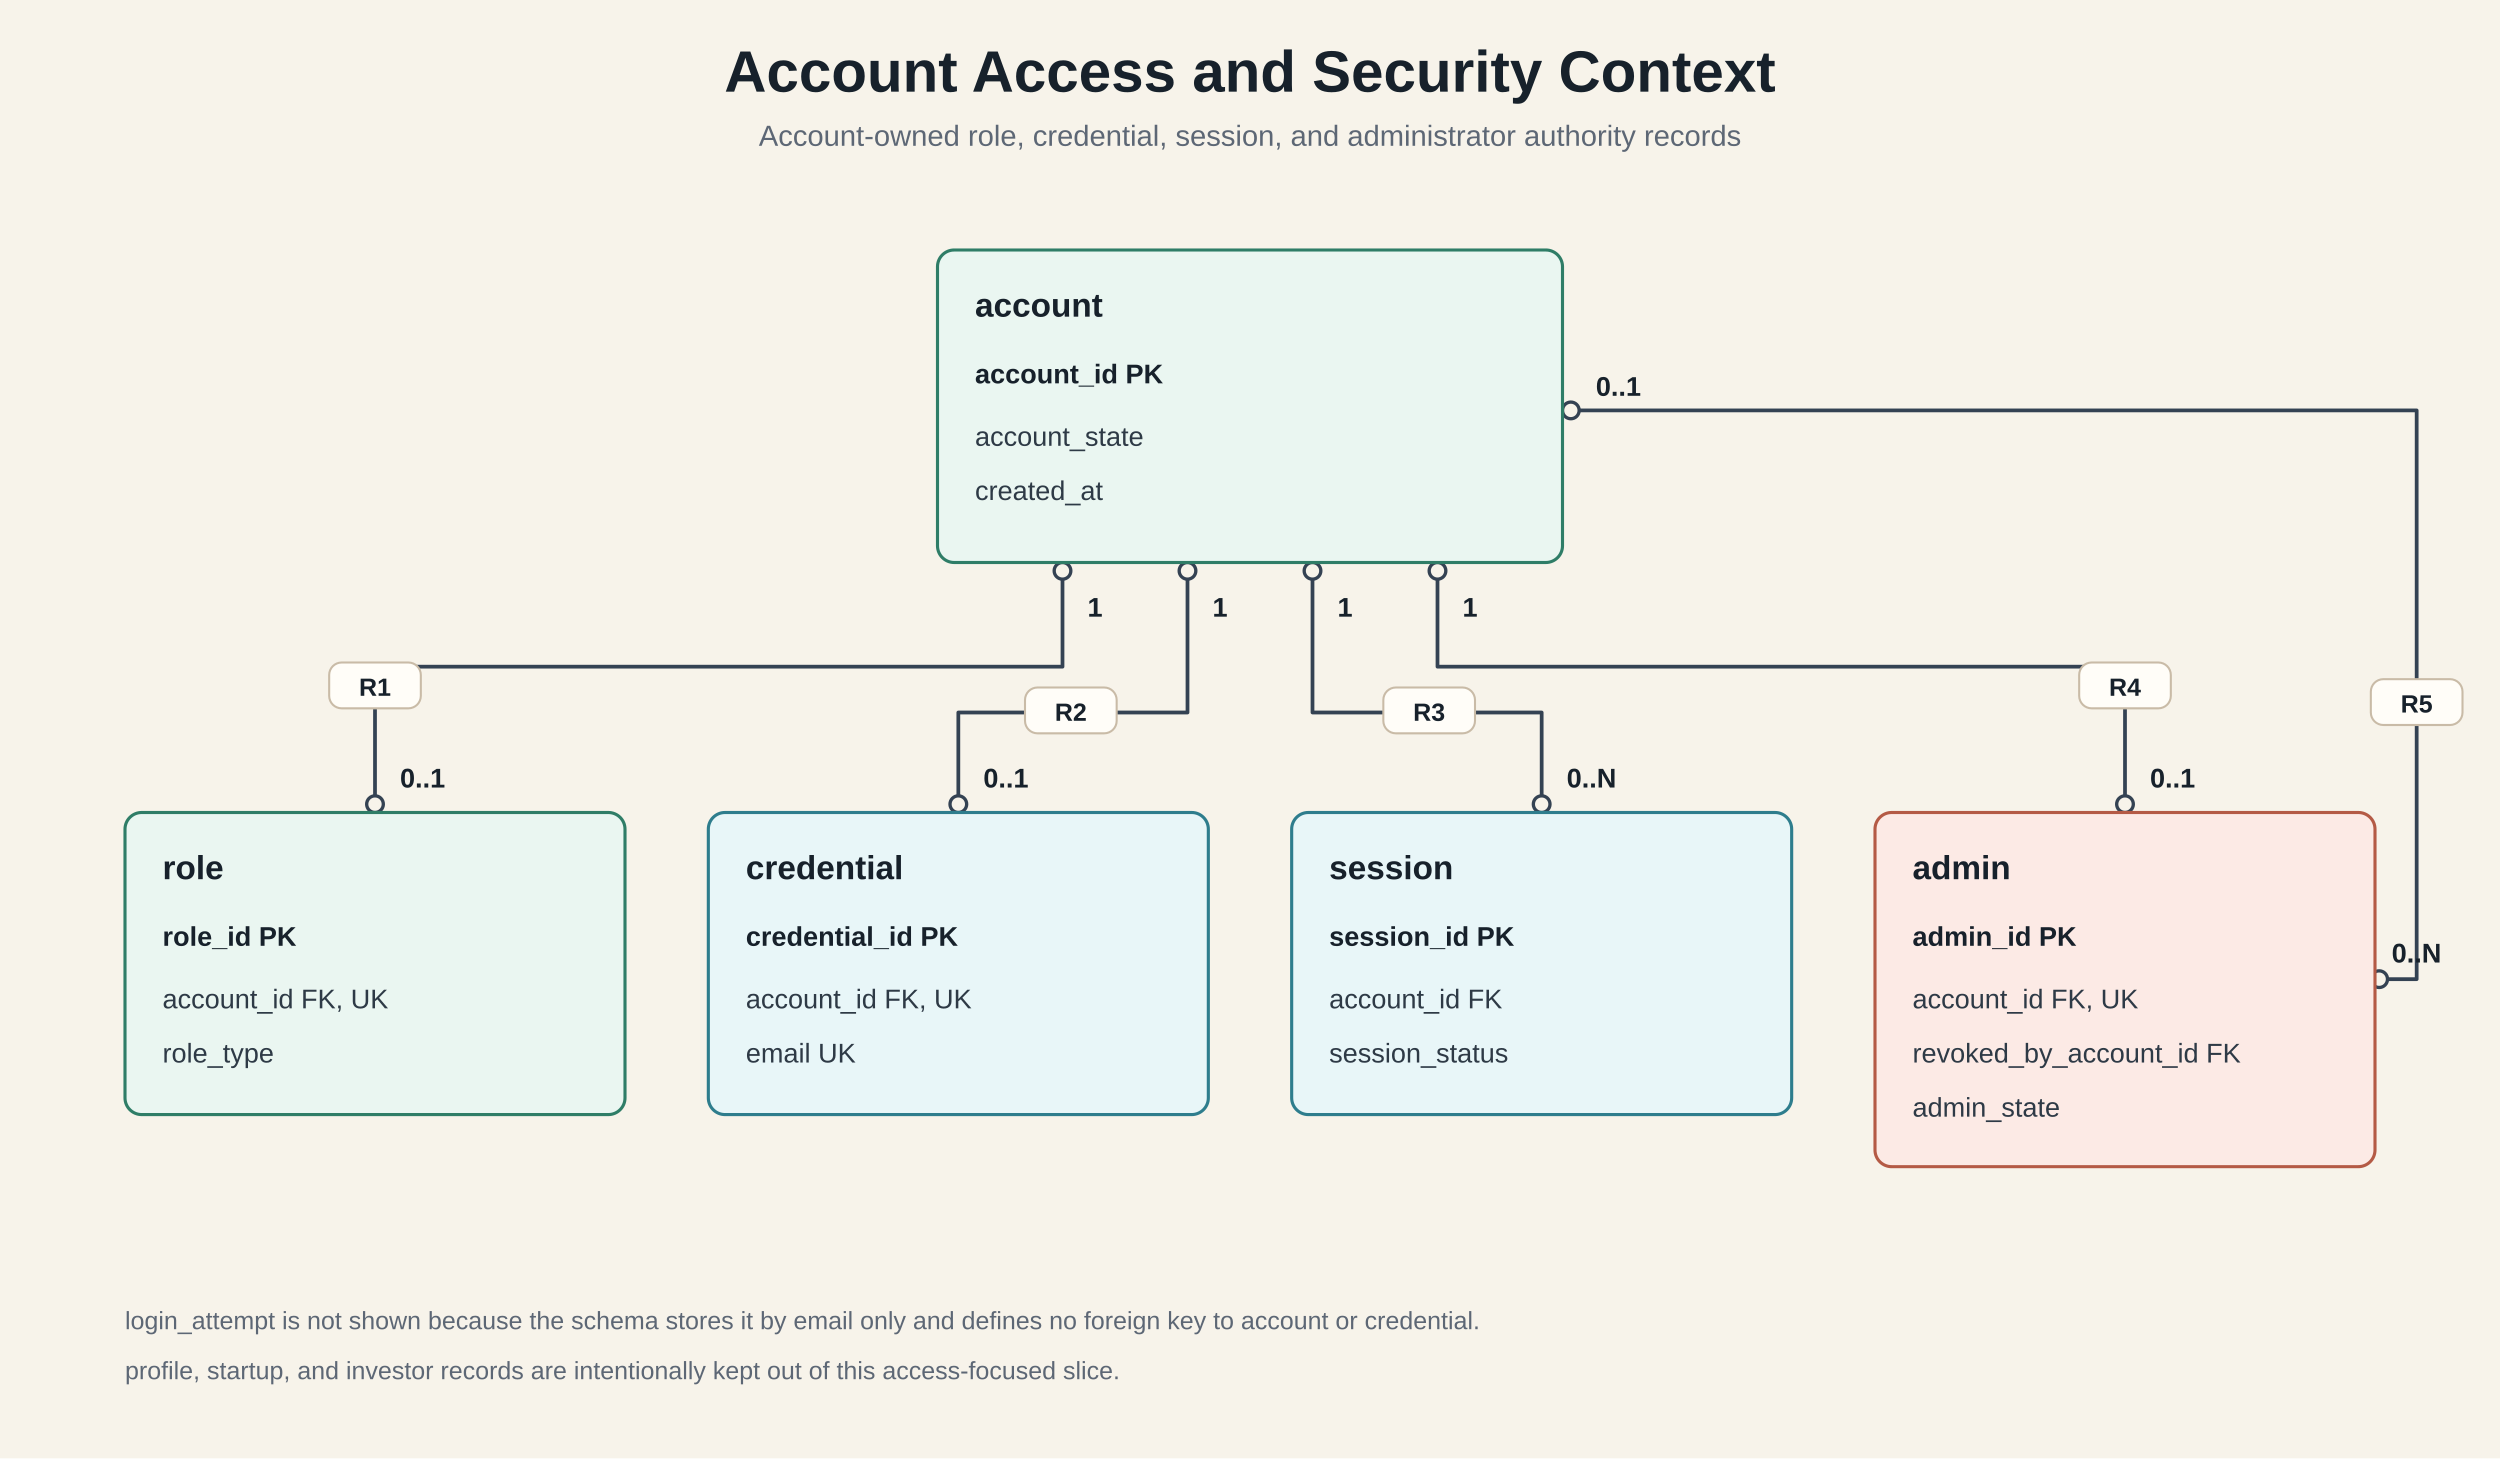
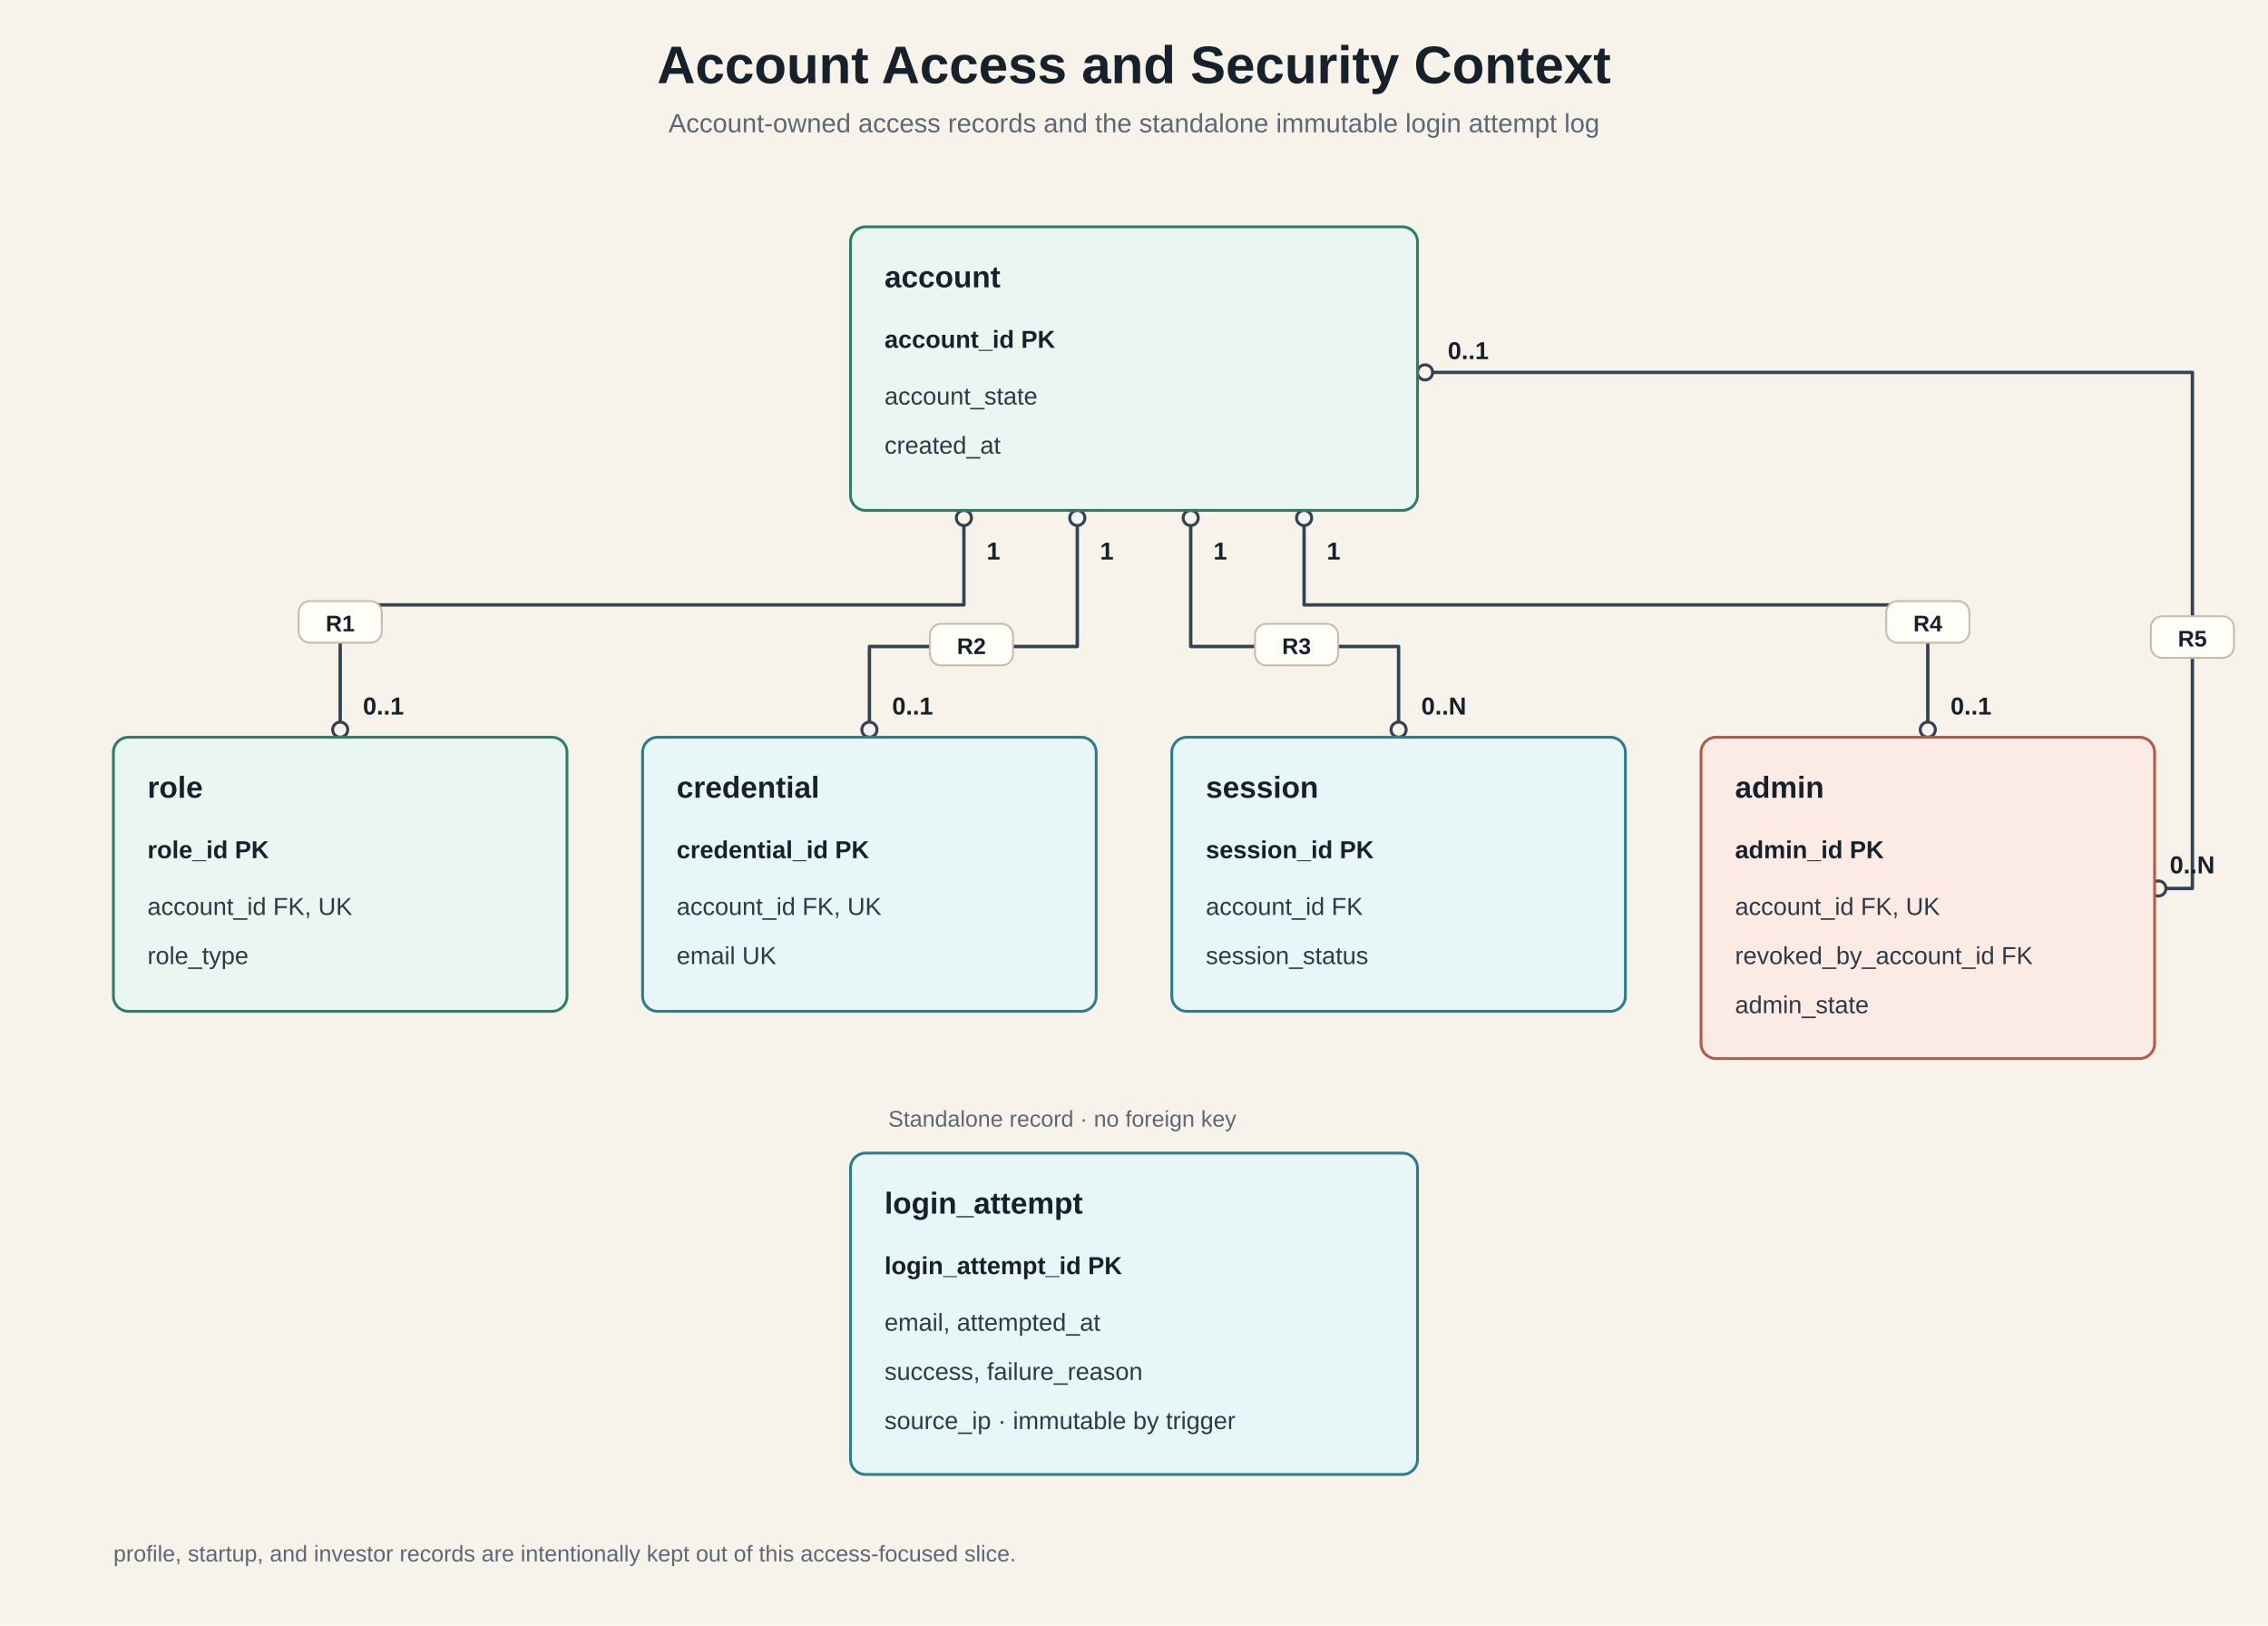
- <svg xmlns="http://www.w3.org/2000/svg" width="1200" height="700" viewBox="0 0 1200 700" role="img" aria-labelledby="title desc">
+ <svg xmlns="http://www.w3.org/2000/svg" width="1200" height="860" viewBox="0 0 1200 860" role="img" aria-labelledby="title desc">
  <defs>
    <style>
      .canvas{fill:#F7F3EA}.title{font:700 28px "Segoe UI",Arial,sans-serif;fill:#17212B}.subtitle{font:400 14px "Segoe UI",Arial,sans-serif;fill:#5D6775}
      .entity{fill:#FFFDF8;stroke:#C9BBA7;stroke-width:1.5;rx:8}.identity{fill:#EAF6F1;stroke:#2F7D67}.security{fill:#E8F6F8;stroke:#2E7D8D}.governance{fill:#FCEAE5;stroke:#B45A45}
      .head{font:700 16px "Segoe UI",Arial,sans-serif;fill:#17212B}.field{font:400 13px "Segoe UI",Arial,sans-serif;fill:#2E3A46}.key{font:700 13px "Segoe UI",Arial,sans-serif;fill:#17212B}
      .fk{fill:none;stroke:#344253;stroke-width:1.8;stroke-linecap:square;stroke-linejoin:round}.port{fill:#F7F3EA;stroke:#344253;stroke-width:1.6}
      .card{font:700 13px "Segoe UI",Arial,sans-serif;fill:#17212B}.tagbox{fill:#FFFDF8;stroke:#C9BBA7;stroke-width:1}.tag{font:700 12px "Segoe UI",Arial,sans-serif;fill:#17212B}.note{font:400 12px "Segoe UI",Arial,sans-serif;fill:#5D6775}
    </style>
  </defs>
-   <rect class="canvas" width="1200" height="700" />
+   <rect class="canvas" width="1200" height="860" />
  <text class="title" x="600" y="44" text-anchor="middle">Account Access and Security Context</text>
-   <text class="subtitle" x="600" y="70" text-anchor="middle">Account-owned role, credential, session, and administrator authority records</text>
+   <text class="subtitle" x="600" y="70" text-anchor="middle">Account-owned access records and the standalone immutable login attempt log</text>
  <g id="relationships">
    <path class="fk" d="M510 274 V320 H180 V386" />
    <circle class="port" cx="510" cy="274" r="4" />
    <circle class="port" cx="180" cy="386" r="4" />
    <text class="card" x="522" y="296">1</text>
    <text class="card" x="192" y="378">0..1</text>
    <rect class="tagbox" x="158" y="318" width="44" height="22" rx="6" />
    <text class="tag" x="180" y="334" text-anchor="middle">R1</text>
    <path class="fk" d="M570 274 V342 H460 V386" />
    <circle class="port" cx="570" cy="274" r="4" />
    <circle class="port" cx="460" cy="386" r="4" />
    <text class="card" x="582" y="296">1</text>
    <text class="card" x="472" y="378">0..1</text>
    <rect class="tagbox" x="492" y="330" width="44" height="22" rx="6" />
    <text class="tag" x="514" y="346" text-anchor="middle">R2</text>
    <path class="fk" d="M630 274 V342 H740 V386" />
    <circle class="port" cx="630" cy="274" r="4" />
    <circle class="port" cx="740" cy="386" r="4" />
    <text class="card" x="642" y="296">1</text>
    <text class="card" x="752" y="378">0..N</text>
    <rect class="tagbox" x="664" y="330" width="44" height="22" rx="6" />
    <text class="tag" x="686" y="346" text-anchor="middle">R3</text>
    <path class="fk" d="M690 274 V320 H1020 V386" />
    <circle class="port" cx="690" cy="274" r="4" />
    <circle class="port" cx="1020" cy="386" r="4" />
    <text class="card" x="702" y="296">1</text>
    <text class="card" x="1032" y="378">0..1</text>
    <rect class="tagbox" x="998" y="318" width="44" height="22" rx="6" />
    <text class="tag" x="1020" y="334" text-anchor="middle">R4</text>
    <path class="fk" d="M754 197 H1160 V470 H1142" />
    <circle class="port" cx="754" cy="197" r="4" />
    <circle class="port" cx="1142" cy="470" r="4" />
    <text class="card" x="766" y="190">0..1</text>
    <text class="card" x="1148" y="462">0..N</text>
    <rect class="tagbox" x="1138" y="326" width="44" height="22" rx="6" />
    <text class="tag" x="1160" y="342" text-anchor="middle">R5</text>
  </g>
  <g transform="translate(450 120)">
    <rect class="entity identity" width="300" height="150" rx="8" />
    <text class="head" x="18" y="32">account</text>
    <text class="key" x="18" y="64">account_id PK</text>
    <text class="field" x="18" y="94">account_state</text>
    <text class="field" x="18" y="120">created_at</text>
  </g>
  <g transform="translate(60 390)">
    <rect class="entity identity" width="240" height="145" rx="8" />
    <text class="head" x="18" y="32">role</text>
    <text class="key" x="18" y="64">role_id PK</text>
    <text class="field" x="18" y="94">account_id FK, UK</text>
    <text class="field" x="18" y="120">role_type</text>
  </g>
  <g transform="translate(340 390)">
    <rect class="entity security" width="240" height="145" rx="8" />
    <text class="head" x="18" y="32">credential</text>
    <text class="key" x="18" y="64">credential_id PK</text>
    <text class="field" x="18" y="94">account_id FK, UK</text>
    <text class="field" x="18" y="120">email UK</text>
  </g>
  <g transform="translate(620 390)">
    <rect class="entity security" width="240" height="145" rx="8" />
    <text class="head" x="18" y="32">session</text>
    <text class="key" x="18" y="64">session_id PK</text>
    <text class="field" x="18" y="94">account_id FK</text>
    <text class="field" x="18" y="120">session_status</text>
  </g>
  <g transform="translate(900 390)">
    <rect class="entity governance" width="240" height="170" rx="8" />
    <text class="head" x="18" y="32">admin</text>
    <text class="key" x="18" y="64">admin_id PK</text>
    <text class="field" x="18" y="94">account_id FK, UK</text>
    <text class="field" x="18" y="120">revoked_by_account_id FK</text>
    <text class="field" x="18" y="146">admin_state</text>
  </g>
-   <text class="note" x="60" y="638">login_attempt is not shown because the schema stores it by email only and defines no foreign key to account or credential.</text>
-   <text class="note" x="60" y="662">profile, startup, and investor records are intentionally kept out of this access-focused slice.</text>
+   <g transform="translate(450 610)">
+     <rect class="entity security" width="300" height="170" rx="8" />
+     <text class="head" x="18" y="32">login_attempt</text>
+     <text class="key" x="18" y="64">login_attempt_id PK</text>
+     <text class="field" x="18" y="94">email, attempted_at</text>
+     <text class="field" x="18" y="120">success, failure_reason</text>
+     <text class="field" x="18" y="146">source_ip · immutable by trigger</text>
+   </g>
+   <text class="note" x="470" y="596">Standalone record · no foreign key</text>
+   <text class="note" x="60" y="826">profile, startup, and investor records are intentionally kept out of this access-focused slice.</text>
</svg>
